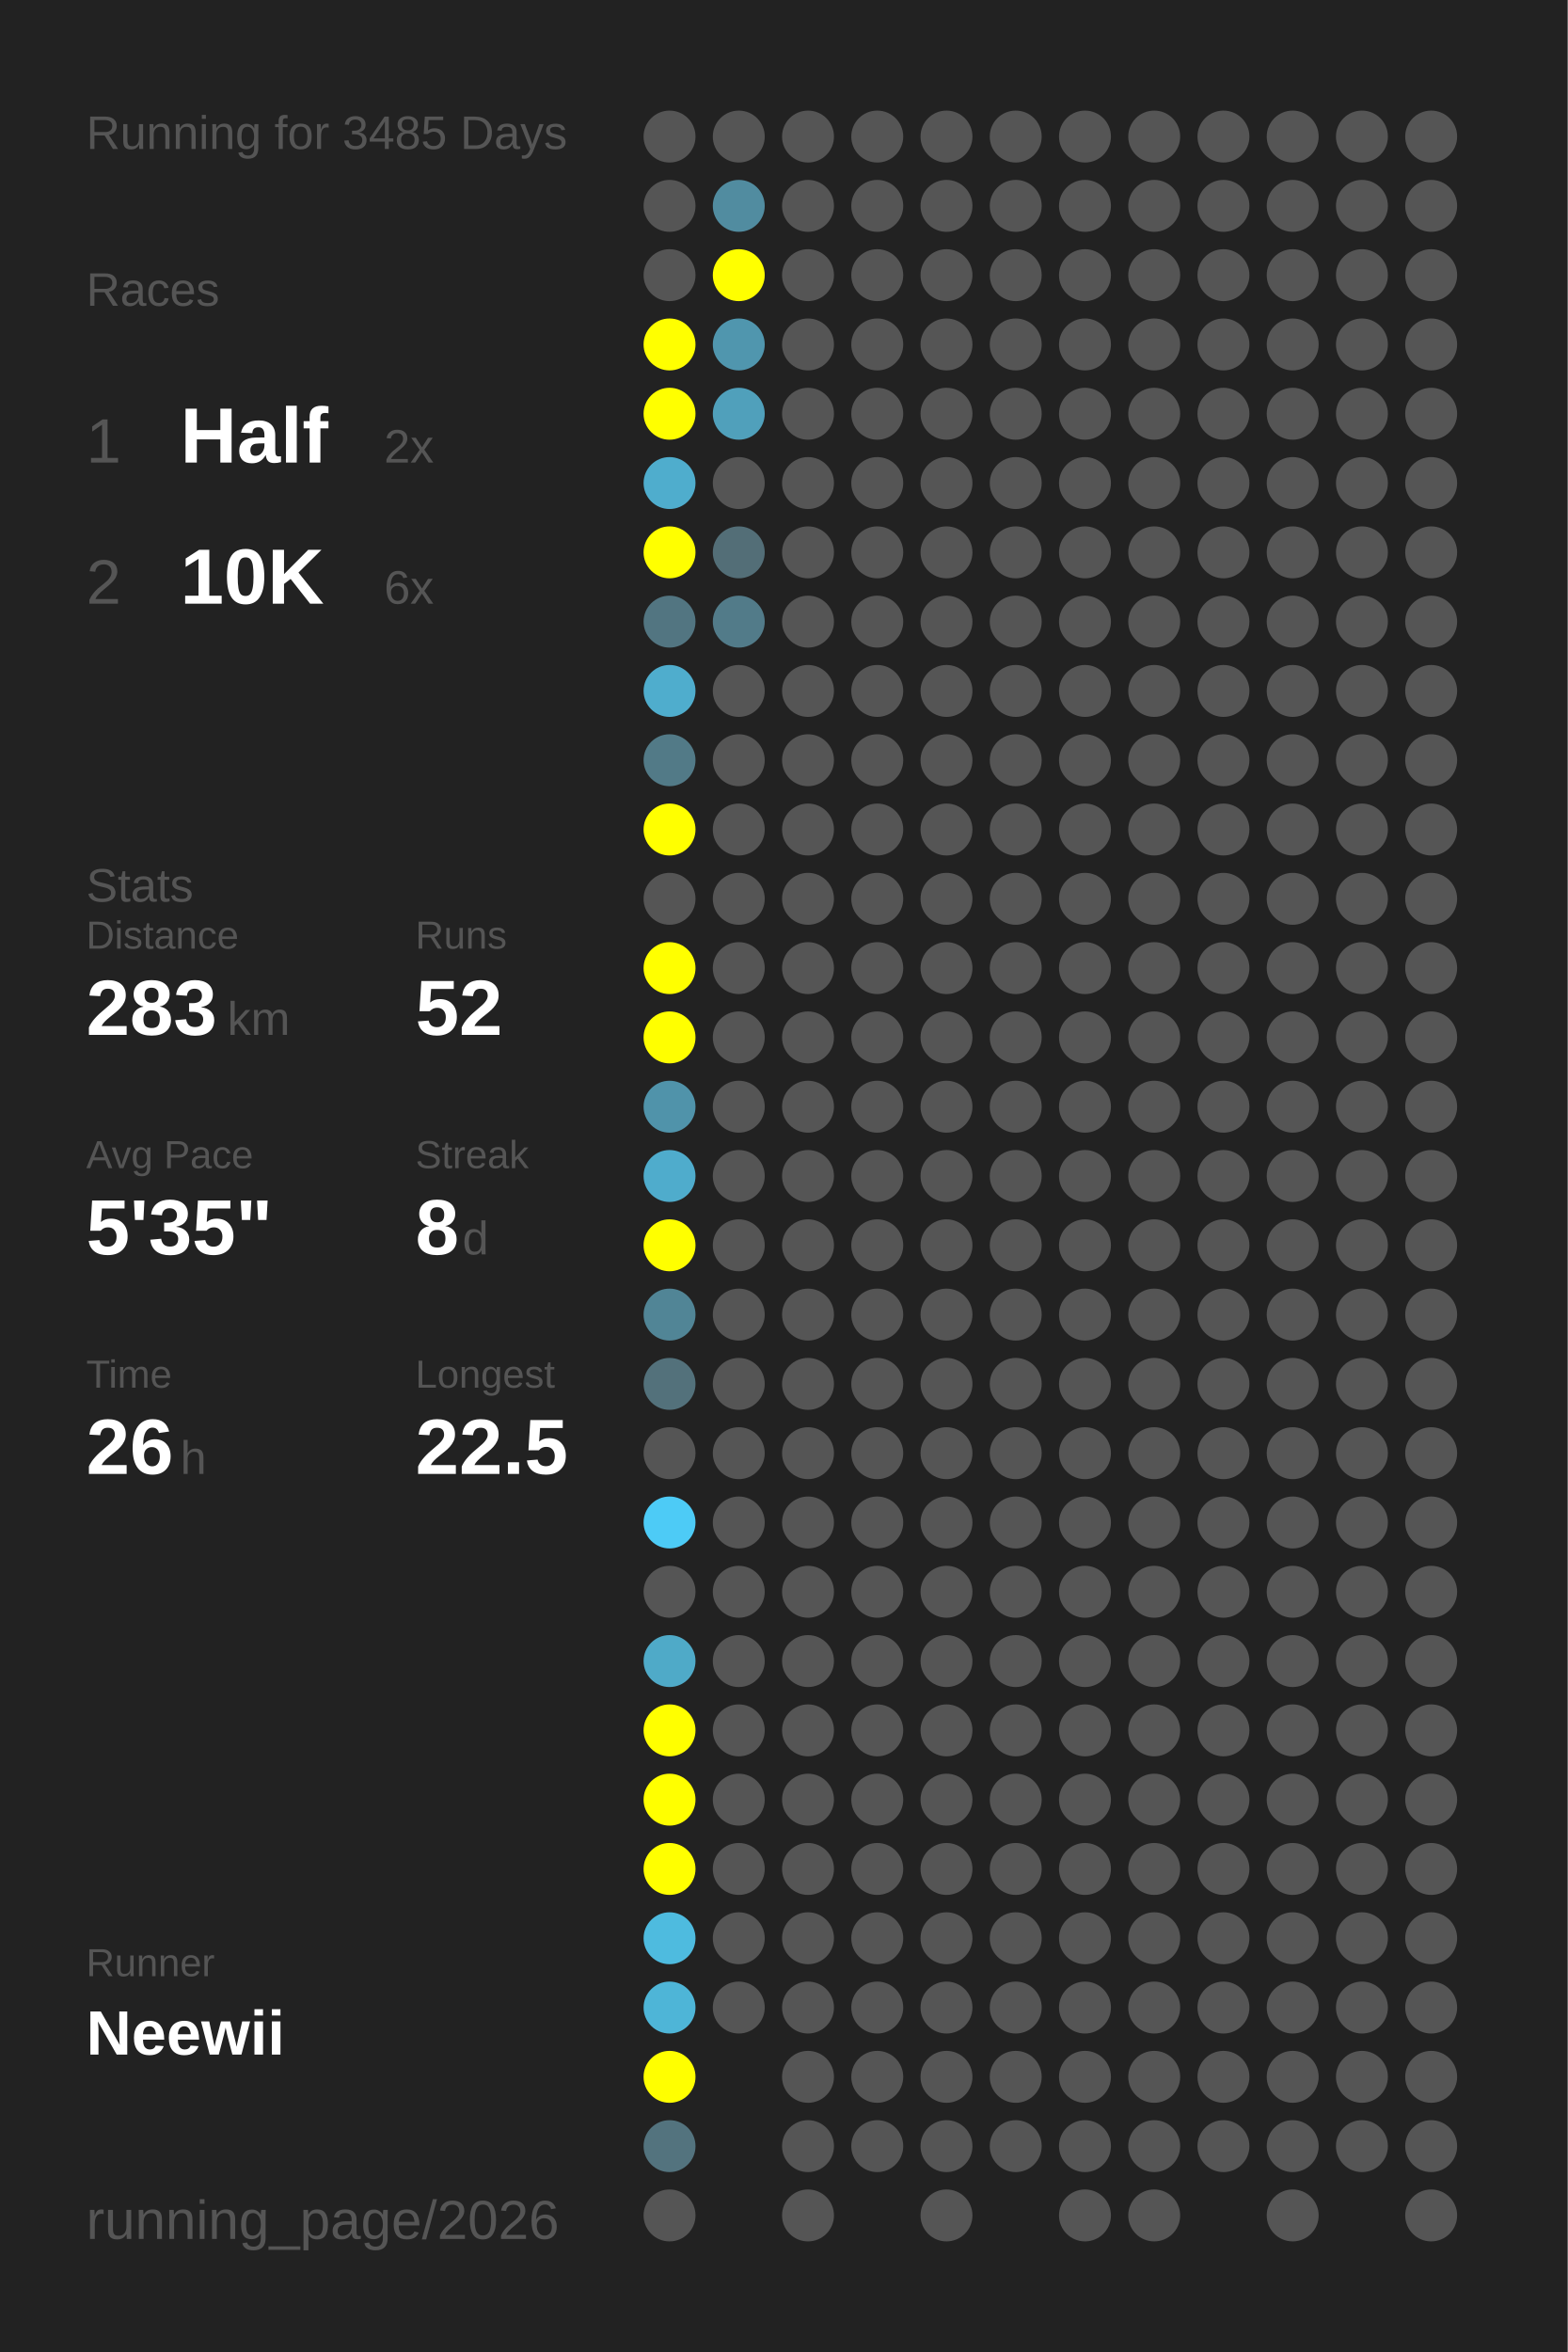
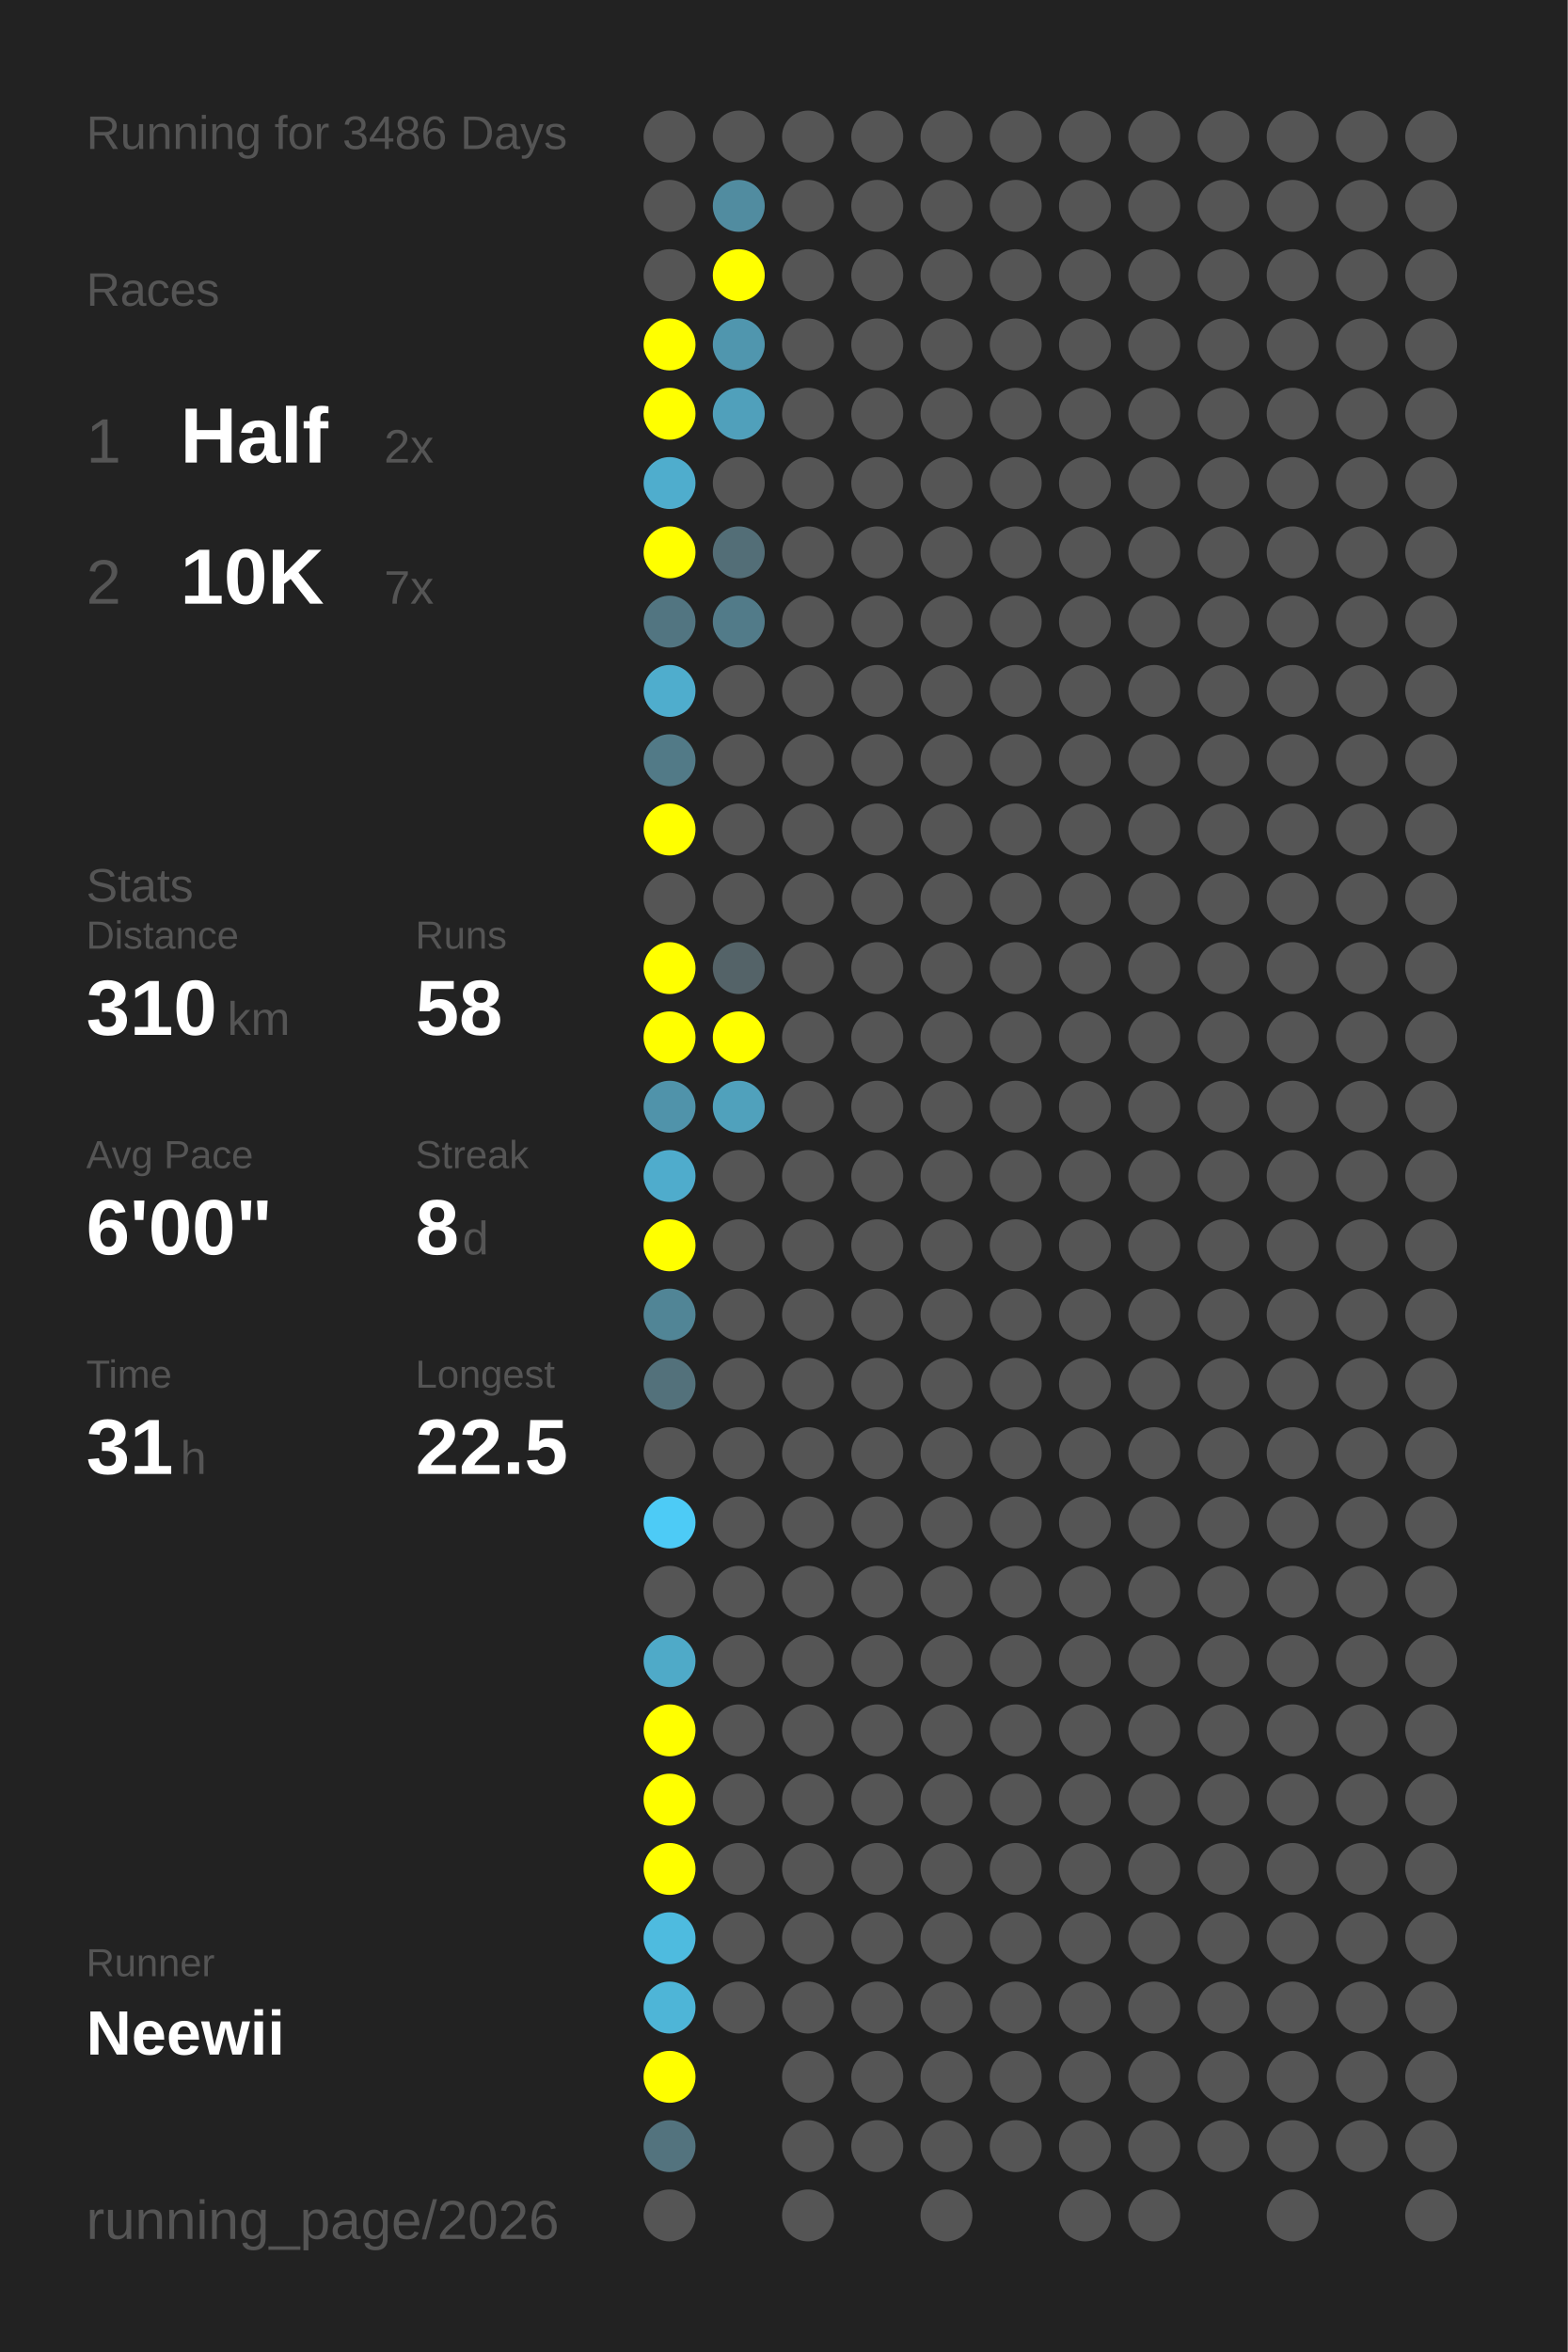
<svg xmlns="http://www.w3.org/2000/svg" baseProfile="full" height="300mm" version="1.1" viewBox="0,0,200,300" width="200mm">
  <defs />
  <rect fill="#222222" height="300" width="200" x="0" y="0" />
-   <text fill="#555555" style="font-size:6px; font-family:Arial;" x="11" y="19">Running for 3485 Days</text>
+   <text fill="#555555" style="font-size:6px; font-family:Arial;" x="11" y="19">Running for 3486 Days</text>
  <text fill="#555555" style="font-size:6px; font-family:Arial;" x="11" y="39">Races</text>
  <text fill="#555555" style="font-size:8px; font-family:Arial;" x="11" y="59">1</text>
  <text fill="#FFFFFF" style="font-size:10px; font-family:Arial; font-weight:bold;" x="23" y="59">Half</text>
  <text fill="#555555" style="font-size:6px; font-family:Arial;" x="49" y="59">2x</text>
  <text fill="#555555" style="font-size:8px; font-family:Arial;" x="11" y="77">2</text>
  <text fill="#FFFFFF" style="font-size:10px; font-family:Arial; font-weight:bold;" x="23" y="77">10K</text>
-   <text fill="#555555" style="font-size:6px; font-family:Arial;" x="49" y="77">6x</text>
+   <text fill="#555555" style="font-size:6px; font-family:Arial;" x="49" y="77">7x</text>
  <text fill="#555555" style="font-size:6px; font-family:Arial;" x="11" y="115">Stats</text>
  <text fill="#555555" style="font-size:5px; font-family:Arial;" x="11" y="121">Distance</text>
-   <text fill="#FFFFFF" style="font-size:10px; font-family:Arial; font-weight:bold;" x="11" y="132">283</text>
+   <text fill="#FFFFFF" style="font-size:10px; font-family:Arial; font-weight:bold;" x="11" y="132">310</text>
  <text fill="#555555" style="font-size:6px; font-family:Arial;" x="29" y="132">km</text>
  <text fill="#555555" style="font-size:5px; font-family:Arial;" x="53" y="121">Runs</text>
-   <text fill="#FFFFFF" style="font-size:10px; font-family:Arial; font-weight:bold;" x="53" y="132">52</text>
+   <text fill="#FFFFFF" style="font-size:10px; font-family:Arial; font-weight:bold;" x="53" y="132">58</text>
  <text fill="#555555" style="font-size:5px; font-family:Arial;" x="11" y="149">Avg Pace</text>
-   <text fill="#FFFFFF" style="font-size:10px; font-family:Arial; font-weight:bold;" x="11" y="160">5'35"</text>
+   <text fill="#FFFFFF" style="font-size:10px; font-family:Arial; font-weight:bold;" x="11" y="160">6'00"</text>
  <text fill="#555555" style="font-size:5px; font-family:Arial;" x="53" y="149">Streak</text>
  <text fill="#FFFFFF" style="font-size:10px; font-family:Arial; font-weight:bold;" x="53" y="160">8</text>
  <text fill="#555555" style="font-size:6px; font-family:Arial;" x="59" y="160">d</text>
  <text fill="#555555" style="font-size:5px; font-family:Arial;" x="11" y="177">Time</text>
-   <text fill="#FFFFFF" style="font-size:10px; font-family:Arial; font-weight:bold;" x="11" y="188">26</text>
+   <text fill="#FFFFFF" style="font-size:10px; font-family:Arial; font-weight:bold;" x="11" y="188">31</text>
  <text fill="#555555" style="font-size:6px; font-family:Arial;" x="23" y="188">h</text>
  <text fill="#555555" style="font-size:5px; font-family:Arial;" x="53" y="177">Longest</text>
  <text fill="#FFFFFF" style="font-size:10px; font-family:Arial; font-weight:bold;" x="53" y="188">22.5</text>
  <text fill="#555555" style="font-size:5px; font-family:Arial;" x="11" y="252.065">Runner</text>
  <text fill="#FFFFFF" style="font-size:8px; font-family:Arial; font-weight:bold;" x="11" y="262.065">Neewii</text>
  <text fill="#555555" style="font-size:7px; font-family:Arial;" x="11" y="285.581">running_page/2026</text>
  <circle cx="85.417" cy="17.419" fill="#555555" r="3.312" />
  <circle cx="85.417" cy="26.258" fill="#555555" r="3.312" />
  <circle cx="85.417" cy="35.097" fill="#555555" r="3.312" />
  <circle cx="85.417" cy="43.935" fill="#FFFF00" r="3.312" />
  <circle cx="85.417" cy="52.774" fill="#FFFF00" r="3.312" />
  <circle cx="85.417" cy="61.613" fill="#4fadcd" r="3.312" />
  <circle cx="85.417" cy="70.452" fill="#FFFF00" r="3.312" />
  <circle cx="85.417" cy="79.29" fill="#527581" r="3.312" />
  <circle cx="85.417" cy="88.129" fill="#4fadcd" r="3.312" />
  <circle cx="85.417" cy="96.968" fill="#527a87" r="3.312" />
  <circle cx="85.417" cy="105.806" fill="#FFFF00" r="3.312" />
  <circle cx="85.417" cy="114.645" fill="#555555" r="3.312" />
  <circle cx="85.417" cy="123.484" fill="#FFFF00" r="3.312" />
  <circle cx="85.417" cy="132.323" fill="#FFFF00" r="3.312" />
  <circle cx="85.417" cy="141.161" fill="#5093aa" r="3.312" />
  <circle cx="85.417" cy="150" fill="#4faccc" r="3.312" />
  <circle cx="85.417" cy="158.839" fill="#FFFF00" r="3.312" />
  <circle cx="85.417" cy="167.677" fill="#518596" r="3.312" />
  <circle cx="85.417" cy="176.516" fill="#53717b" r="3.312" />
  <circle cx="85.417" cy="185.355" fill="#555555" r="3.312" />
  <circle cx="85.417" cy="194.194" fill="#4dcbf6" r="3.312" />
  <circle cx="85.417" cy="203.032" fill="#555555" r="3.312" />
  <circle cx="85.417" cy="211.871" fill="#4faac8" r="3.312" />
  <circle cx="85.417" cy="220.71" fill="#FFFF00" r="3.312" />
  <circle cx="85.417" cy="229.548" fill="#FFFF00" r="3.312" />
  <circle cx="85.417" cy="238.387" fill="#FFFF00" r="3.312" />
  <circle cx="85.417" cy="247.226" fill="#4ebbdf" r="3.312" />
  <circle cx="85.417" cy="256.065" fill="#4eb5d7" r="3.312" />
  <circle cx="85.417" cy="264.903" fill="#FFFF00" r="3.312" />
  <circle cx="85.417" cy="273.742" fill="#53737e" r="3.312" />
  <circle cx="85.417" cy="282.581" fill="#555555" r="3.312" />
  <circle cx="94.25" cy="17.419" fill="#555555" r="3.312" />
  <circle cx="94.25" cy="26.258" fill="#518ca0" r="3.312" />
  <circle cx="94.25" cy="35.097" fill="#FFFF00" r="3.312" />
  <circle cx="94.25" cy="43.935" fill="#5096ae" r="3.312" />
  <circle cx="94.25" cy="52.774" fill="#50a0bb" r="3.312" />
  <circle cx="94.25" cy="61.613" fill="#555555" r="3.312" />
  <circle cx="94.25" cy="70.452" fill="#536e77" r="3.312" />
  <circle cx="94.25" cy="79.29" fill="#527b89" r="3.312" />
  <circle cx="94.25" cy="88.129" fill="#555555" r="3.312" />
  <circle cx="94.25" cy="96.968" fill="#555555" r="3.312" />
  <circle cx="94.25" cy="105.806" fill="#555555" r="3.312" />
  <circle cx="94.25" cy="114.645" fill="#555555" r="3.312" />
-   <circle cx="94.25" cy="123.484" fill="#555555" r="3.312" />
-   <circle cx="94.25" cy="132.323" fill="#555555" r="3.312" />
-   <circle cx="94.25" cy="141.161" fill="#555555" r="3.312" />
+   <circle cx="94.25" cy="123.484" fill="#546368" r="3.312" />
+   <circle cx="94.25" cy="132.323" fill="#FFFF00" r="3.312" />
+   <circle cx="94.25" cy="141.161" fill="#50a1bc" r="3.312" />
  <circle cx="94.25" cy="150" fill="#555555" r="3.312" />
  <circle cx="94.25" cy="158.839" fill="#555555" r="3.312" />
  <circle cx="94.25" cy="167.677" fill="#555555" r="3.312" />
  <circle cx="94.25" cy="176.516" fill="#555555" r="3.312" />
  <circle cx="94.25" cy="185.355" fill="#555555" r="3.312" />
  <circle cx="94.25" cy="194.194" fill="#555555" r="3.312" />
  <circle cx="94.25" cy="203.032" fill="#555555" r="3.312" />
  <circle cx="94.25" cy="211.871" fill="#555555" r="3.312" />
  <circle cx="94.25" cy="220.71" fill="#555555" r="3.312" />
  <circle cx="94.25" cy="229.548" fill="#555555" r="3.312" />
  <circle cx="94.25" cy="238.387" fill="#555555" r="3.312" />
  <circle cx="94.25" cy="247.226" fill="#555555" r="3.312" />
  <circle cx="94.25" cy="256.065" fill="#555555" r="3.312" />
  <circle cx="103.083" cy="17.419" fill="#555555" r="3.312" />
  <circle cx="103.083" cy="26.258" fill="#555555" r="3.312" />
  <circle cx="103.083" cy="35.097" fill="#555555" r="3.312" />
  <circle cx="103.083" cy="43.935" fill="#555555" r="3.312" />
  <circle cx="103.083" cy="52.774" fill="#555555" r="3.312" />
  <circle cx="103.083" cy="61.613" fill="#555555" r="3.312" />
  <circle cx="103.083" cy="70.452" fill="#555555" r="3.312" />
  <circle cx="103.083" cy="79.29" fill="#555555" r="3.312" />
  <circle cx="103.083" cy="88.129" fill="#555555" r="3.312" />
  <circle cx="103.083" cy="96.968" fill="#555555" r="3.312" />
  <circle cx="103.083" cy="105.806" fill="#555555" r="3.312" />
  <circle cx="103.083" cy="114.645" fill="#555555" r="3.312" />
  <circle cx="103.083" cy="123.484" fill="#555555" r="3.312" />
  <circle cx="103.083" cy="132.323" fill="#555555" r="3.312" />
  <circle cx="103.083" cy="141.161" fill="#555555" r="3.312" />
  <circle cx="103.083" cy="150" fill="#555555" r="3.312" />
  <circle cx="103.083" cy="158.839" fill="#555555" r="3.312" />
  <circle cx="103.083" cy="167.677" fill="#555555" r="3.312" />
  <circle cx="103.083" cy="176.516" fill="#555555" r="3.312" />
  <circle cx="103.083" cy="185.355" fill="#555555" r="3.312" />
  <circle cx="103.083" cy="194.194" fill="#555555" r="3.312" />
  <circle cx="103.083" cy="203.032" fill="#555555" r="3.312" />
  <circle cx="103.083" cy="211.871" fill="#555555" r="3.312" />
  <circle cx="103.083" cy="220.71" fill="#555555" r="3.312" />
  <circle cx="103.083" cy="229.548" fill="#555555" r="3.312" />
  <circle cx="103.083" cy="238.387" fill="#555555" r="3.312" />
  <circle cx="103.083" cy="247.226" fill="#555555" r="3.312" />
  <circle cx="103.083" cy="256.065" fill="#555555" r="3.312" />
  <circle cx="103.083" cy="264.903" fill="#555555" r="3.312" />
  <circle cx="103.083" cy="273.742" fill="#555555" r="3.312" />
  <circle cx="103.083" cy="282.581" fill="#555555" r="3.312" />
  <circle cx="111.917" cy="17.419" fill="#555555" r="3.312" />
  <circle cx="111.917" cy="26.258" fill="#555555" r="3.312" />
  <circle cx="111.917" cy="35.097" fill="#555555" r="3.312" />
  <circle cx="111.917" cy="43.935" fill="#555555" r="3.312" />
  <circle cx="111.917" cy="52.774" fill="#555555" r="3.312" />
  <circle cx="111.917" cy="61.613" fill="#555555" r="3.312" />
  <circle cx="111.917" cy="70.452" fill="#555555" r="3.312" />
  <circle cx="111.917" cy="79.29" fill="#555555" r="3.312" />
  <circle cx="111.917" cy="88.129" fill="#555555" r="3.312" />
  <circle cx="111.917" cy="96.968" fill="#555555" r="3.312" />
  <circle cx="111.917" cy="105.806" fill="#555555" r="3.312" />
  <circle cx="111.917" cy="114.645" fill="#555555" r="3.312" />
  <circle cx="111.917" cy="123.484" fill="#555555" r="3.312" />
  <circle cx="111.917" cy="132.323" fill="#555555" r="3.312" />
  <circle cx="111.917" cy="141.161" fill="#555555" r="3.312" />
  <circle cx="111.917" cy="150" fill="#555555" r="3.312" />
  <circle cx="111.917" cy="158.839" fill="#555555" r="3.312" />
  <circle cx="111.917" cy="167.677" fill="#555555" r="3.312" />
  <circle cx="111.917" cy="176.516" fill="#555555" r="3.312" />
  <circle cx="111.917" cy="185.355" fill="#555555" r="3.312" />
  <circle cx="111.917" cy="194.194" fill="#555555" r="3.312" />
  <circle cx="111.917" cy="203.032" fill="#555555" r="3.312" />
  <circle cx="111.917" cy="211.871" fill="#555555" r="3.312" />
  <circle cx="111.917" cy="220.71" fill="#555555" r="3.312" />
  <circle cx="111.917" cy="229.548" fill="#555555" r="3.312" />
  <circle cx="111.917" cy="238.387" fill="#555555" r="3.312" />
  <circle cx="111.917" cy="247.226" fill="#555555" r="3.312" />
  <circle cx="111.917" cy="256.065" fill="#555555" r="3.312" />
  <circle cx="111.917" cy="264.903" fill="#555555" r="3.312" />
  <circle cx="111.917" cy="273.742" fill="#555555" r="3.312" />
  <circle cx="120.75" cy="17.419" fill="#555555" r="3.312" />
  <circle cx="120.75" cy="26.258" fill="#555555" r="3.312" />
  <circle cx="120.75" cy="35.097" fill="#555555" r="3.312" />
  <circle cx="120.75" cy="43.935" fill="#555555" r="3.312" />
  <circle cx="120.75" cy="52.774" fill="#555555" r="3.312" />
  <circle cx="120.75" cy="61.613" fill="#555555" r="3.312" />
  <circle cx="120.75" cy="70.452" fill="#555555" r="3.312" />
  <circle cx="120.75" cy="79.29" fill="#555555" r="3.312" />
  <circle cx="120.75" cy="88.129" fill="#555555" r="3.312" />
  <circle cx="120.75" cy="96.968" fill="#555555" r="3.312" />
  <circle cx="120.75" cy="105.806" fill="#555555" r="3.312" />
  <circle cx="120.75" cy="114.645" fill="#555555" r="3.312" />
  <circle cx="120.75" cy="123.484" fill="#555555" r="3.312" />
  <circle cx="120.75" cy="132.323" fill="#555555" r="3.312" />
  <circle cx="120.75" cy="141.161" fill="#555555" r="3.312" />
  <circle cx="120.75" cy="150" fill="#555555" r="3.312" />
  <circle cx="120.75" cy="158.839" fill="#555555" r="3.312" />
  <circle cx="120.75" cy="167.677" fill="#555555" r="3.312" />
  <circle cx="120.75" cy="176.516" fill="#555555" r="3.312" />
  <circle cx="120.75" cy="185.355" fill="#555555" r="3.312" />
  <circle cx="120.75" cy="194.194" fill="#555555" r="3.312" />
  <circle cx="120.75" cy="203.032" fill="#555555" r="3.312" />
  <circle cx="120.75" cy="211.871" fill="#555555" r="3.312" />
  <circle cx="120.75" cy="220.71" fill="#555555" r="3.312" />
  <circle cx="120.75" cy="229.548" fill="#555555" r="3.312" />
  <circle cx="120.75" cy="238.387" fill="#555555" r="3.312" />
  <circle cx="120.75" cy="247.226" fill="#555555" r="3.312" />
  <circle cx="120.75" cy="256.065" fill="#555555" r="3.312" />
  <circle cx="120.75" cy="264.903" fill="#555555" r="3.312" />
  <circle cx="120.75" cy="273.742" fill="#555555" r="3.312" />
  <circle cx="120.75" cy="282.581" fill="#555555" r="3.312" />
  <circle cx="129.583" cy="17.419" fill="#555555" r="3.312" />
  <circle cx="129.583" cy="26.258" fill="#555555" r="3.312" />
  <circle cx="129.583" cy="35.097" fill="#555555" r="3.312" />
  <circle cx="129.583" cy="43.935" fill="#555555" r="3.312" />
  <circle cx="129.583" cy="52.774" fill="#555555" r="3.312" />
  <circle cx="129.583" cy="61.613" fill="#555555" r="3.312" />
  <circle cx="129.583" cy="70.452" fill="#555555" r="3.312" />
  <circle cx="129.583" cy="79.29" fill="#555555" r="3.312" />
  <circle cx="129.583" cy="88.129" fill="#555555" r="3.312" />
  <circle cx="129.583" cy="96.968" fill="#555555" r="3.312" />
  <circle cx="129.583" cy="105.806" fill="#555555" r="3.312" />
  <circle cx="129.583" cy="114.645" fill="#555555" r="3.312" />
  <circle cx="129.583" cy="123.484" fill="#555555" r="3.312" />
  <circle cx="129.583" cy="132.323" fill="#555555" r="3.312" />
  <circle cx="129.583" cy="141.161" fill="#555555" r="3.312" />
  <circle cx="129.583" cy="150" fill="#555555" r="3.312" />
  <circle cx="129.583" cy="158.839" fill="#555555" r="3.312" />
  <circle cx="129.583" cy="167.677" fill="#555555" r="3.312" />
  <circle cx="129.583" cy="176.516" fill="#555555" r="3.312" />
  <circle cx="129.583" cy="185.355" fill="#555555" r="3.312" />
  <circle cx="129.583" cy="194.194" fill="#555555" r="3.312" />
  <circle cx="129.583" cy="203.032" fill="#555555" r="3.312" />
  <circle cx="129.583" cy="211.871" fill="#555555" r="3.312" />
  <circle cx="129.583" cy="220.71" fill="#555555" r="3.312" />
  <circle cx="129.583" cy="229.548" fill="#555555" r="3.312" />
  <circle cx="129.583" cy="238.387" fill="#555555" r="3.312" />
  <circle cx="129.583" cy="247.226" fill="#555555" r="3.312" />
  <circle cx="129.583" cy="256.065" fill="#555555" r="3.312" />
  <circle cx="129.583" cy="264.903" fill="#555555" r="3.312" />
  <circle cx="129.583" cy="273.742" fill="#555555" r="3.312" />
  <circle cx="138.417" cy="17.419" fill="#555555" r="3.312" />
  <circle cx="138.417" cy="26.258" fill="#555555" r="3.312" />
  <circle cx="138.417" cy="35.097" fill="#555555" r="3.312" />
  <circle cx="138.417" cy="43.935" fill="#555555" r="3.312" />
  <circle cx="138.417" cy="52.774" fill="#555555" r="3.312" />
  <circle cx="138.417" cy="61.613" fill="#555555" r="3.312" />
  <circle cx="138.417" cy="70.452" fill="#555555" r="3.312" />
  <circle cx="138.417" cy="79.29" fill="#555555" r="3.312" />
  <circle cx="138.417" cy="88.129" fill="#555555" r="3.312" />
  <circle cx="138.417" cy="96.968" fill="#555555" r="3.312" />
  <circle cx="138.417" cy="105.806" fill="#555555" r="3.312" />
  <circle cx="138.417" cy="114.645" fill="#555555" r="3.312" />
  <circle cx="138.417" cy="123.484" fill="#555555" r="3.312" />
  <circle cx="138.417" cy="132.323" fill="#555555" r="3.312" />
  <circle cx="138.417" cy="141.161" fill="#555555" r="3.312" />
  <circle cx="138.417" cy="150" fill="#555555" r="3.312" />
  <circle cx="138.417" cy="158.839" fill="#555555" r="3.312" />
  <circle cx="138.417" cy="167.677" fill="#555555" r="3.312" />
  <circle cx="138.417" cy="176.516" fill="#555555" r="3.312" />
  <circle cx="138.417" cy="185.355" fill="#555555" r="3.312" />
  <circle cx="138.417" cy="194.194" fill="#555555" r="3.312" />
  <circle cx="138.417" cy="203.032" fill="#555555" r="3.312" />
  <circle cx="138.417" cy="211.871" fill="#555555" r="3.312" />
  <circle cx="138.417" cy="220.71" fill="#555555" r="3.312" />
  <circle cx="138.417" cy="229.548" fill="#555555" r="3.312" />
  <circle cx="138.417" cy="238.387" fill="#555555" r="3.312" />
  <circle cx="138.417" cy="247.226" fill="#555555" r="3.312" />
  <circle cx="138.417" cy="256.065" fill="#555555" r="3.312" />
  <circle cx="138.417" cy="264.903" fill="#555555" r="3.312" />
  <circle cx="138.417" cy="273.742" fill="#555555" r="3.312" />
  <circle cx="138.417" cy="282.581" fill="#555555" r="3.312" />
  <circle cx="147.25" cy="17.419" fill="#555555" r="3.312" />
  <circle cx="147.25" cy="26.258" fill="#555555" r="3.312" />
  <circle cx="147.25" cy="35.097" fill="#555555" r="3.312" />
  <circle cx="147.25" cy="43.935" fill="#555555" r="3.312" />
  <circle cx="147.25" cy="52.774" fill="#555555" r="3.312" />
  <circle cx="147.25" cy="61.613" fill="#555555" r="3.312" />
  <circle cx="147.25" cy="70.452" fill="#555555" r="3.312" />
  <circle cx="147.25" cy="79.29" fill="#555555" r="3.312" />
  <circle cx="147.25" cy="88.129" fill="#555555" r="3.312" />
  <circle cx="147.25" cy="96.968" fill="#555555" r="3.312" />
  <circle cx="147.25" cy="105.806" fill="#555555" r="3.312" />
  <circle cx="147.25" cy="114.645" fill="#555555" r="3.312" />
  <circle cx="147.25" cy="123.484" fill="#555555" r="3.312" />
  <circle cx="147.25" cy="132.323" fill="#555555" r="3.312" />
  <circle cx="147.25" cy="141.161" fill="#555555" r="3.312" />
  <circle cx="147.25" cy="150" fill="#555555" r="3.312" />
  <circle cx="147.25" cy="158.839" fill="#555555" r="3.312" />
  <circle cx="147.25" cy="167.677" fill="#555555" r="3.312" />
  <circle cx="147.25" cy="176.516" fill="#555555" r="3.312" />
  <circle cx="147.25" cy="185.355" fill="#555555" r="3.312" />
  <circle cx="147.25" cy="194.194" fill="#555555" r="3.312" />
  <circle cx="147.25" cy="203.032" fill="#555555" r="3.312" />
  <circle cx="147.25" cy="211.871" fill="#555555" r="3.312" />
  <circle cx="147.25" cy="220.71" fill="#555555" r="3.312" />
  <circle cx="147.25" cy="229.548" fill="#555555" r="3.312" />
  <circle cx="147.25" cy="238.387" fill="#555555" r="3.312" />
  <circle cx="147.25" cy="247.226" fill="#555555" r="3.312" />
  <circle cx="147.25" cy="256.065" fill="#555555" r="3.312" />
  <circle cx="147.25" cy="264.903" fill="#555555" r="3.312" />
  <circle cx="147.25" cy="273.742" fill="#555555" r="3.312" />
  <circle cx="147.25" cy="282.581" fill="#555555" r="3.312" />
  <circle cx="156.083" cy="17.419" fill="#555555" r="3.312" />
  <circle cx="156.083" cy="26.258" fill="#555555" r="3.312" />
  <circle cx="156.083" cy="35.097" fill="#555555" r="3.312" />
  <circle cx="156.083" cy="43.935" fill="#555555" r="3.312" />
  <circle cx="156.083" cy="52.774" fill="#555555" r="3.312" />
  <circle cx="156.083" cy="61.613" fill="#555555" r="3.312" />
  <circle cx="156.083" cy="70.452" fill="#555555" r="3.312" />
  <circle cx="156.083" cy="79.29" fill="#555555" r="3.312" />
  <circle cx="156.083" cy="88.129" fill="#555555" r="3.312" />
  <circle cx="156.083" cy="96.968" fill="#555555" r="3.312" />
  <circle cx="156.083" cy="105.806" fill="#555555" r="3.312" />
  <circle cx="156.083" cy="114.645" fill="#555555" r="3.312" />
  <circle cx="156.083" cy="123.484" fill="#555555" r="3.312" />
  <circle cx="156.083" cy="132.323" fill="#555555" r="3.312" />
  <circle cx="156.083" cy="141.161" fill="#555555" r="3.312" />
  <circle cx="156.083" cy="150" fill="#555555" r="3.312" />
  <circle cx="156.083" cy="158.839" fill="#555555" r="3.312" />
  <circle cx="156.083" cy="167.677" fill="#555555" r="3.312" />
  <circle cx="156.083" cy="176.516" fill="#555555" r="3.312" />
  <circle cx="156.083" cy="185.355" fill="#555555" r="3.312" />
  <circle cx="156.083" cy="194.194" fill="#555555" r="3.312" />
  <circle cx="156.083" cy="203.032" fill="#555555" r="3.312" />
  <circle cx="156.083" cy="211.871" fill="#555555" r="3.312" />
  <circle cx="156.083" cy="220.71" fill="#555555" r="3.312" />
  <circle cx="156.083" cy="229.548" fill="#555555" r="3.312" />
  <circle cx="156.083" cy="238.387" fill="#555555" r="3.312" />
  <circle cx="156.083" cy="247.226" fill="#555555" r="3.312" />
  <circle cx="156.083" cy="256.065" fill="#555555" r="3.312" />
  <circle cx="156.083" cy="264.903" fill="#555555" r="3.312" />
  <circle cx="156.083" cy="273.742" fill="#555555" r="3.312" />
  <circle cx="164.917" cy="17.419" fill="#555555" r="3.312" />
  <circle cx="164.917" cy="26.258" fill="#555555" r="3.312" />
  <circle cx="164.917" cy="35.097" fill="#555555" r="3.312" />
  <circle cx="164.917" cy="43.935" fill="#555555" r="3.312" />
  <circle cx="164.917" cy="52.774" fill="#555555" r="3.312" />
  <circle cx="164.917" cy="61.613" fill="#555555" r="3.312" />
  <circle cx="164.917" cy="70.452" fill="#555555" r="3.312" />
  <circle cx="164.917" cy="79.29" fill="#555555" r="3.312" />
  <circle cx="164.917" cy="88.129" fill="#555555" r="3.312" />
  <circle cx="164.917" cy="96.968" fill="#555555" r="3.312" />
  <circle cx="164.917" cy="105.806" fill="#555555" r="3.312" />
  <circle cx="164.917" cy="114.645" fill="#555555" r="3.312" />
  <circle cx="164.917" cy="123.484" fill="#555555" r="3.312" />
  <circle cx="164.917" cy="132.323" fill="#555555" r="3.312" />
  <circle cx="164.917" cy="141.161" fill="#555555" r="3.312" />
  <circle cx="164.917" cy="150" fill="#555555" r="3.312" />
  <circle cx="164.917" cy="158.839" fill="#555555" r="3.312" />
  <circle cx="164.917" cy="167.677" fill="#555555" r="3.312" />
  <circle cx="164.917" cy="176.516" fill="#555555" r="3.312" />
  <circle cx="164.917" cy="185.355" fill="#555555" r="3.312" />
  <circle cx="164.917" cy="194.194" fill="#555555" r="3.312" />
  <circle cx="164.917" cy="203.032" fill="#555555" r="3.312" />
  <circle cx="164.917" cy="211.871" fill="#555555" r="3.312" />
  <circle cx="164.917" cy="220.71" fill="#555555" r="3.312" />
  <circle cx="164.917" cy="229.548" fill="#555555" r="3.312" />
  <circle cx="164.917" cy="238.387" fill="#555555" r="3.312" />
  <circle cx="164.917" cy="247.226" fill="#555555" r="3.312" />
  <circle cx="164.917" cy="256.065" fill="#555555" r="3.312" />
  <circle cx="164.917" cy="264.903" fill="#555555" r="3.312" />
  <circle cx="164.917" cy="273.742" fill="#555555" r="3.312" />
  <circle cx="164.917" cy="282.581" fill="#555555" r="3.312" />
  <circle cx="173.75" cy="17.419" fill="#555555" r="3.312" />
  <circle cx="173.75" cy="26.258" fill="#555555" r="3.312" />
  <circle cx="173.75" cy="35.097" fill="#555555" r="3.312" />
  <circle cx="173.75" cy="43.935" fill="#555555" r="3.312" />
  <circle cx="173.75" cy="52.774" fill="#555555" r="3.312" />
  <circle cx="173.75" cy="61.613" fill="#555555" r="3.312" />
  <circle cx="173.75" cy="70.452" fill="#555555" r="3.312" />
  <circle cx="173.75" cy="79.29" fill="#555555" r="3.312" />
  <circle cx="173.75" cy="88.129" fill="#555555" r="3.312" />
  <circle cx="173.75" cy="96.968" fill="#555555" r="3.312" />
  <circle cx="173.75" cy="105.806" fill="#555555" r="3.312" />
  <circle cx="173.75" cy="114.645" fill="#555555" r="3.312" />
  <circle cx="173.75" cy="123.484" fill="#555555" r="3.312" />
  <circle cx="173.75" cy="132.323" fill="#555555" r="3.312" />
  <circle cx="173.75" cy="141.161" fill="#555555" r="3.312" />
  <circle cx="173.75" cy="150" fill="#555555" r="3.312" />
  <circle cx="173.75" cy="158.839" fill="#555555" r="3.312" />
  <circle cx="173.75" cy="167.677" fill="#555555" r="3.312" />
  <circle cx="173.75" cy="176.516" fill="#555555" r="3.312" />
  <circle cx="173.75" cy="185.355" fill="#555555" r="3.312" />
  <circle cx="173.75" cy="194.194" fill="#555555" r="3.312" />
  <circle cx="173.75" cy="203.032" fill="#555555" r="3.312" />
  <circle cx="173.75" cy="211.871" fill="#555555" r="3.312" />
  <circle cx="173.75" cy="220.71" fill="#555555" r="3.312" />
  <circle cx="173.75" cy="229.548" fill="#555555" r="3.312" />
  <circle cx="173.75" cy="238.387" fill="#555555" r="3.312" />
  <circle cx="173.75" cy="247.226" fill="#555555" r="3.312" />
  <circle cx="173.75" cy="256.065" fill="#555555" r="3.312" />
  <circle cx="173.75" cy="264.903" fill="#555555" r="3.312" />
  <circle cx="173.75" cy="273.742" fill="#555555" r="3.312" />
  <circle cx="182.583" cy="17.419" fill="#555555" r="3.312" />
  <circle cx="182.583" cy="26.258" fill="#555555" r="3.312" />
  <circle cx="182.583" cy="35.097" fill="#555555" r="3.312" />
  <circle cx="182.583" cy="43.935" fill="#555555" r="3.312" />
  <circle cx="182.583" cy="52.774" fill="#555555" r="3.312" />
  <circle cx="182.583" cy="61.613" fill="#555555" r="3.312" />
  <circle cx="182.583" cy="70.452" fill="#555555" r="3.312" />
  <circle cx="182.583" cy="79.29" fill="#555555" r="3.312" />
  <circle cx="182.583" cy="88.129" fill="#555555" r="3.312" />
  <circle cx="182.583" cy="96.968" fill="#555555" r="3.312" />
  <circle cx="182.583" cy="105.806" fill="#555555" r="3.312" />
  <circle cx="182.583" cy="114.645" fill="#555555" r="3.312" />
  <circle cx="182.583" cy="123.484" fill="#555555" r="3.312" />
  <circle cx="182.583" cy="132.323" fill="#555555" r="3.312" />
  <circle cx="182.583" cy="141.161" fill="#555555" r="3.312" />
  <circle cx="182.583" cy="150" fill="#555555" r="3.312" />
  <circle cx="182.583" cy="158.839" fill="#555555" r="3.312" />
  <circle cx="182.583" cy="167.677" fill="#555555" r="3.312" />
  <circle cx="182.583" cy="176.516" fill="#555555" r="3.312" />
  <circle cx="182.583" cy="185.355" fill="#555555" r="3.312" />
  <circle cx="182.583" cy="194.194" fill="#555555" r="3.312" />
  <circle cx="182.583" cy="203.032" fill="#555555" r="3.312" />
  <circle cx="182.583" cy="211.871" fill="#555555" r="3.312" />
  <circle cx="182.583" cy="220.71" fill="#555555" r="3.312" />
  <circle cx="182.583" cy="229.548" fill="#555555" r="3.312" />
  <circle cx="182.583" cy="238.387" fill="#555555" r="3.312" />
  <circle cx="182.583" cy="247.226" fill="#555555" r="3.312" />
  <circle cx="182.583" cy="256.065" fill="#555555" r="3.312" />
  <circle cx="182.583" cy="264.903" fill="#555555" r="3.312" />
  <circle cx="182.583" cy="273.742" fill="#555555" r="3.312" />
  <circle cx="182.583" cy="282.581" fill="#555555" r="3.312" />
</svg>
